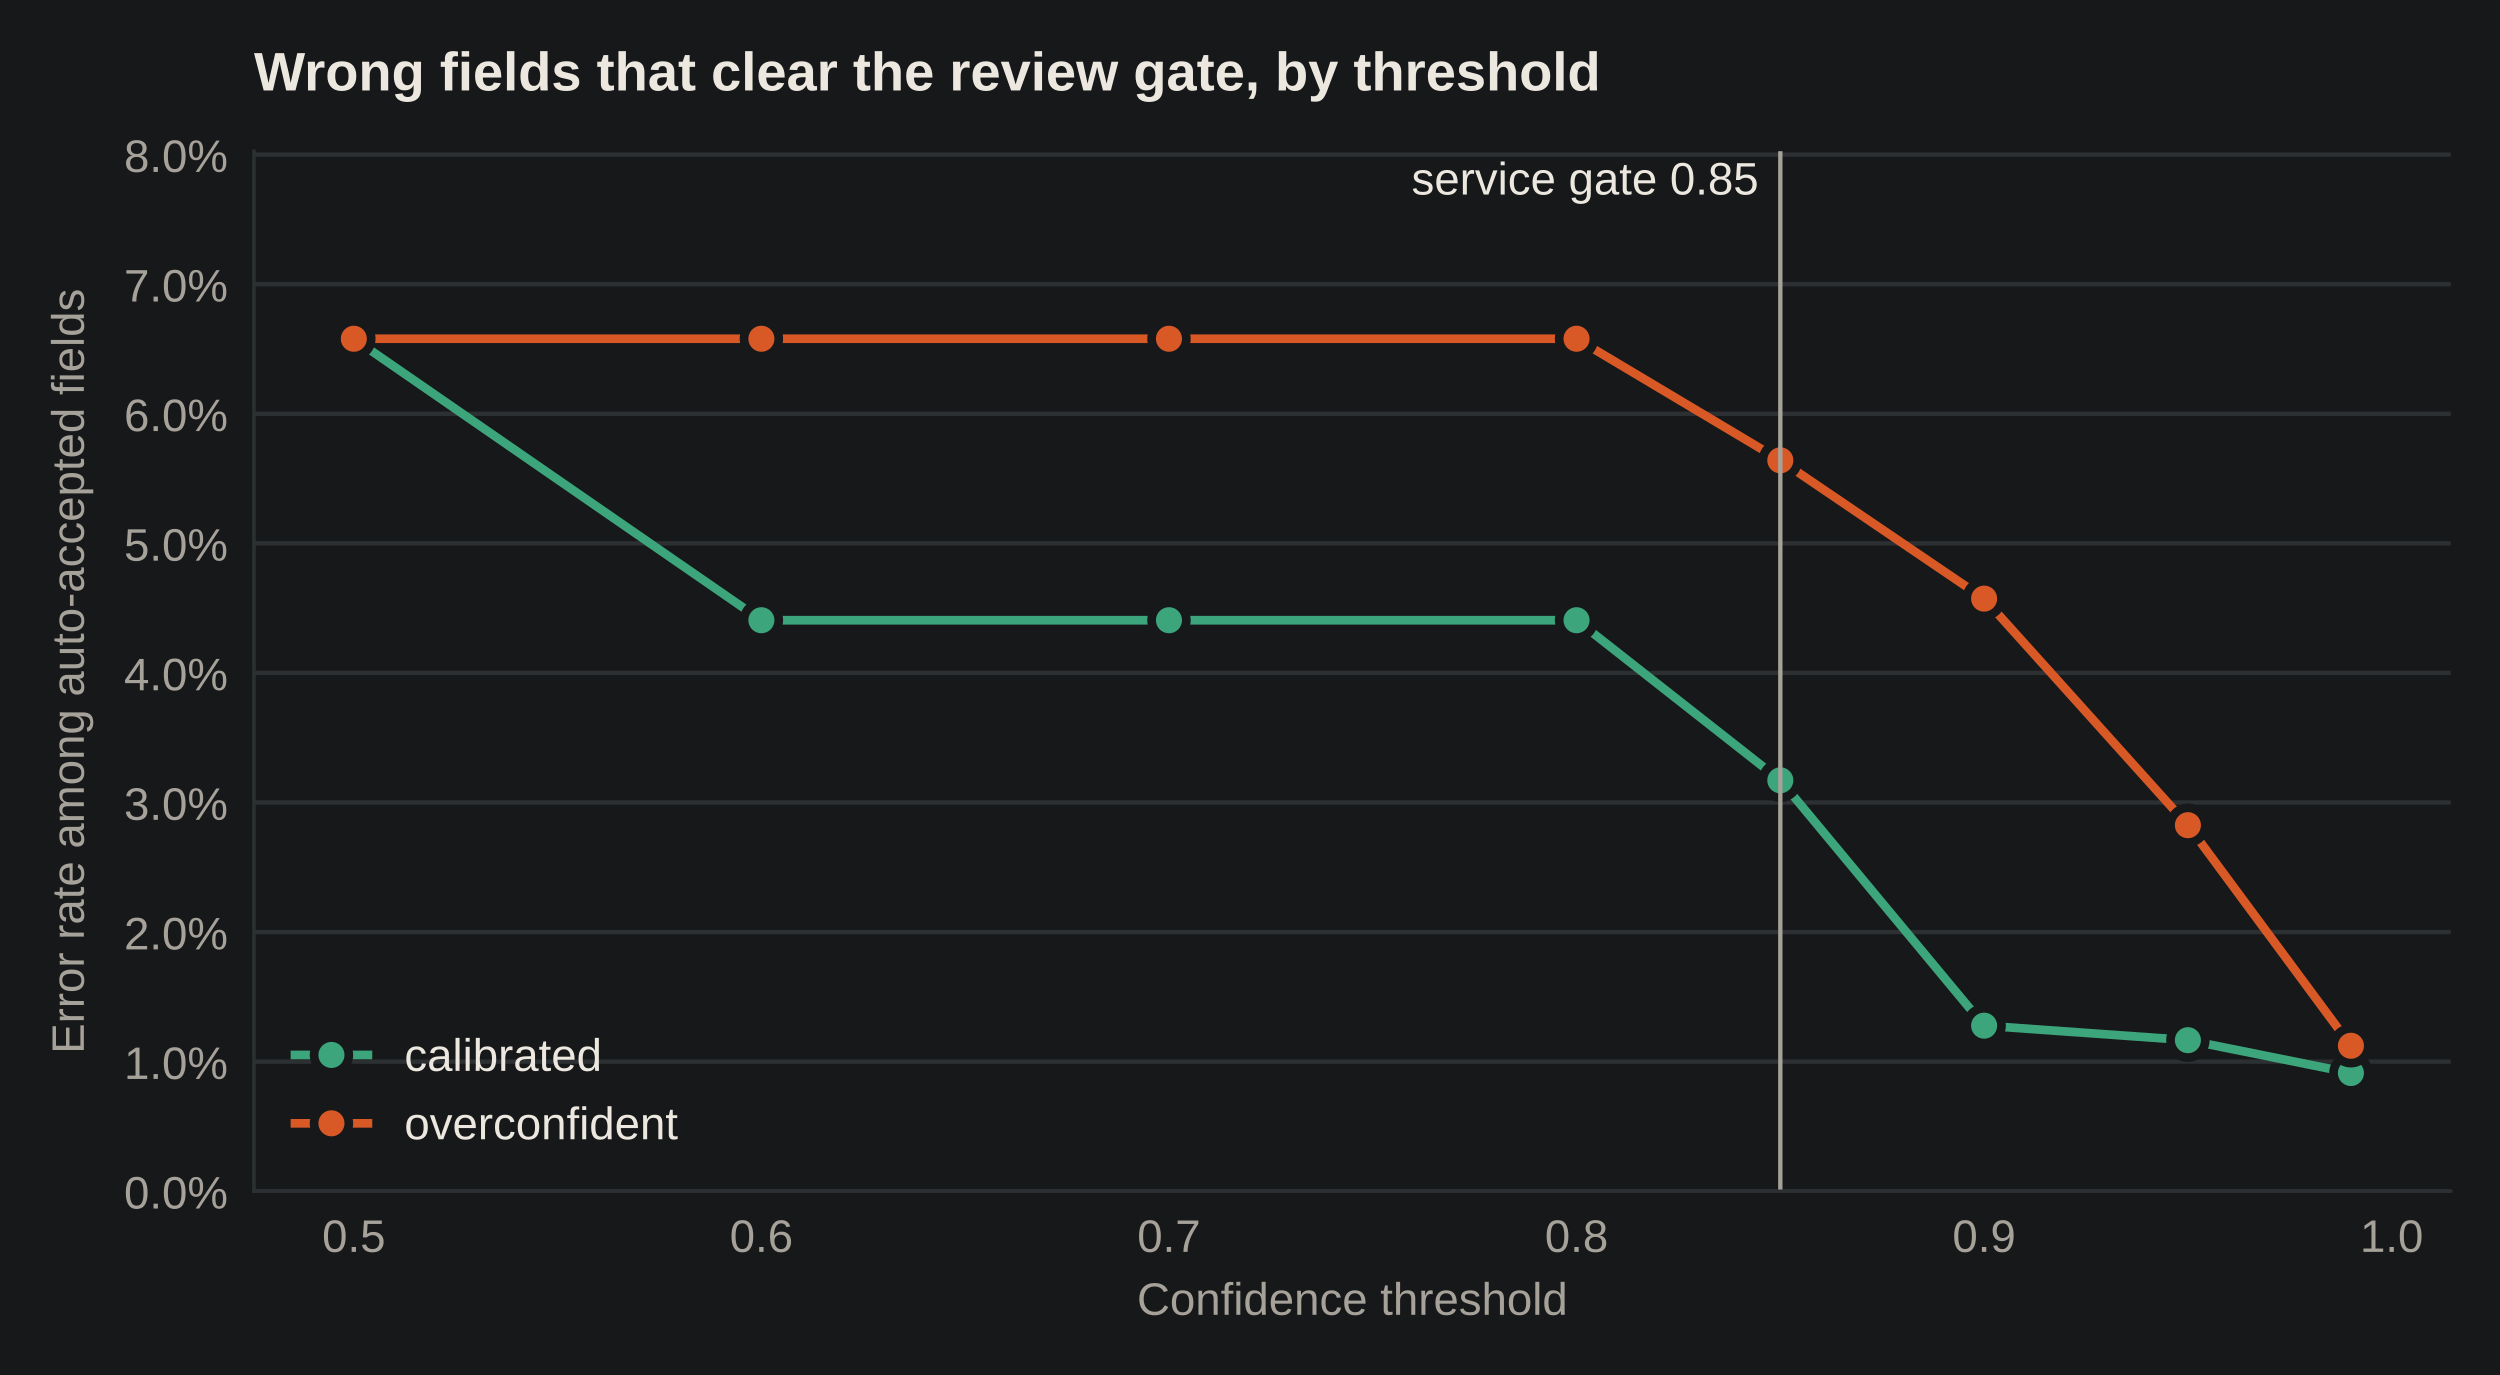
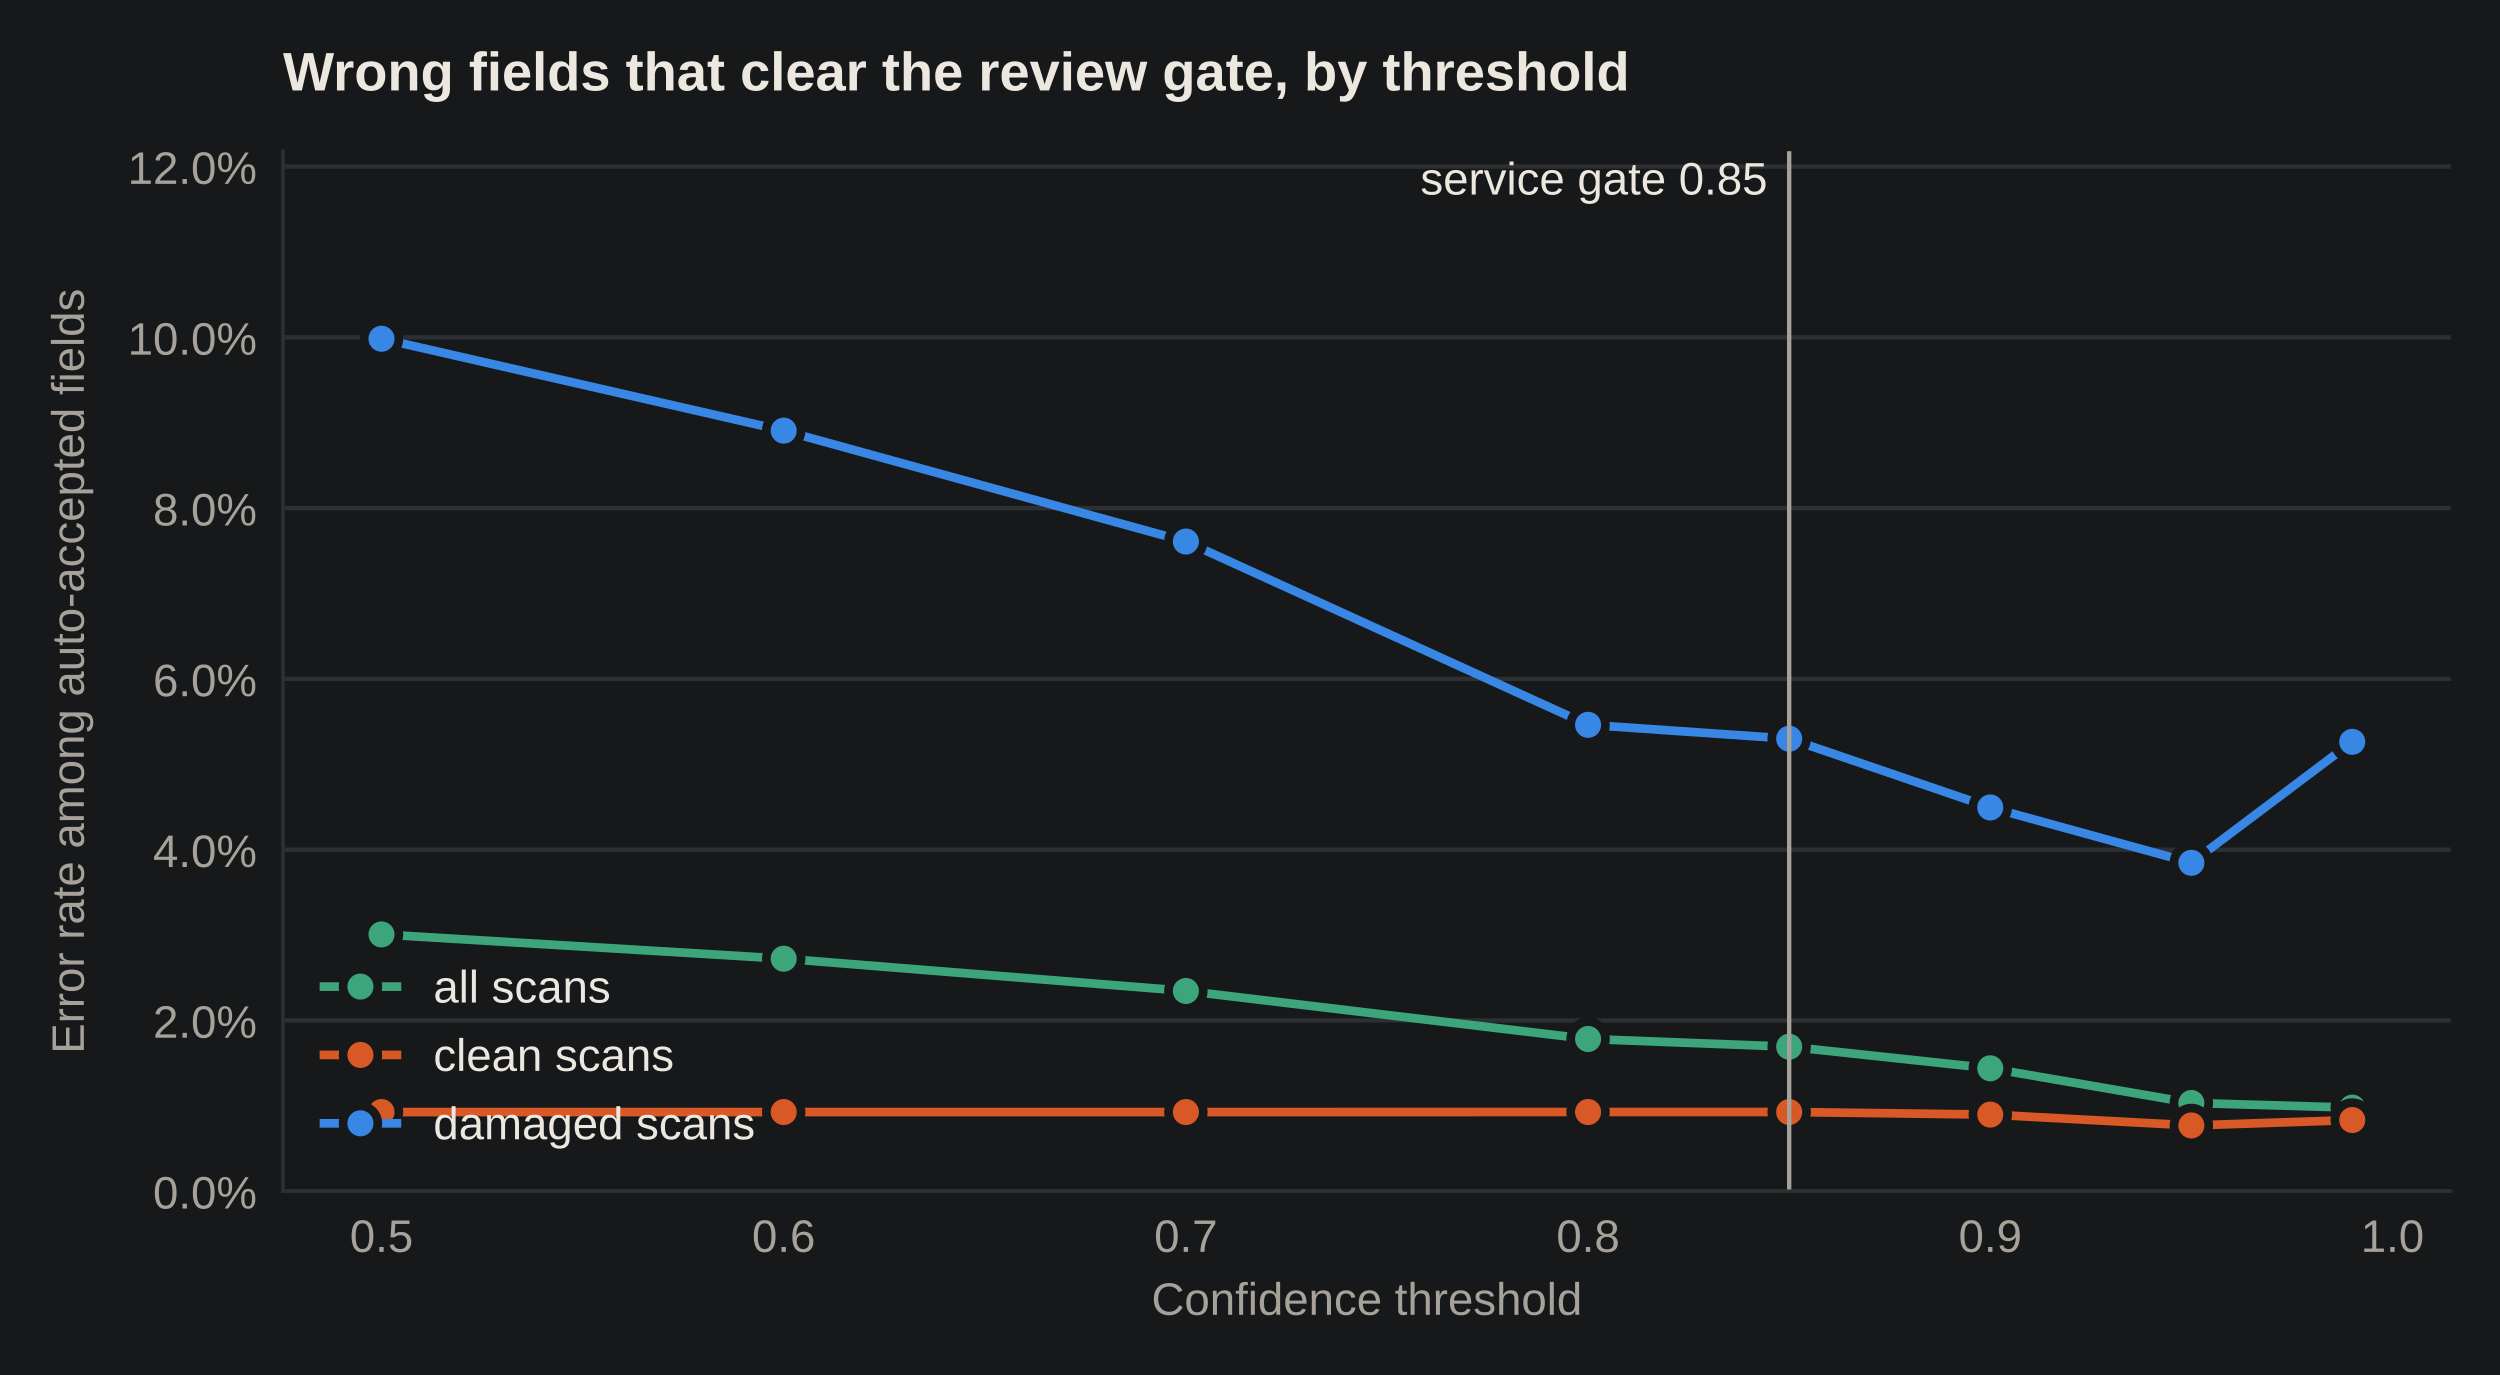
<svg xmlns="http://www.w3.org/2000/svg" xmlns:xlink="http://www.w3.org/1999/xlink" width="576pt" height="316.8pt" viewBox="0 0 576 316.8" version="1.1">
  <defs>
    <style type="text/css">*{stroke-linejoin: round; stroke-linecap: butt}</style>
  </defs>
  <g id="figure_1">
    <g id="patch_1">
      <path d="M 0 316.8 L 576 316.8 L 576 0 L 0 0 z " style="fill: #16181a" />
    </g>
    <g id="axes_1">
      <g id="patch_2">
-         <path d="M 58.516 274.459 L 564.66 274.459 L 564.66 34.838 L 58.516 34.838 z " style="fill: #16181a" />
+         <path d="M 65.196 274.459 L 564.66 274.459 L 564.66 34.838 L 65.196 34.838 z " style="fill: #16181a" />
      </g>
      <g id="matplotlib.axis_1">
        <g id="xtick_1">
          <g id="line2d_1" />
          <g id="text_1">
-             <text style="font-size: 10.5px; font-family: 'IBM Plex Sans', 'Helvetica Neue', Arial, sans-serif; text-anchor: middle; fill: #a6a29a" x="81.522" y="288.437" transform="rotate(-0 81.5223 288.4367)">0.5</text>
+             <text style="font-size: 10.5px; font-family: 'IBM Plex Sans', 'Helvetica Neue', Arial, sans-serif; text-anchor: middle; fill: #a6a29a" x="87.899" y="288.437" transform="rotate(-0 87.89926 288.4367)">0.5</text>
          </g>
        </g>
        <g id="xtick_2">
          <g id="line2d_2" />
          <g id="text_2">
-             <text style="font-size: 10.5px; font-family: 'IBM Plex Sans', 'Helvetica Neue', Arial, sans-serif; text-anchor: middle; fill: #a6a29a" x="175.427" y="288.437" transform="rotate(-0 175.4266 288.4367)">0.6</text>
+             <text style="font-size: 10.5px; font-family: 'IBM Plex Sans', 'Helvetica Neue', Arial, sans-serif; text-anchor: middle; fill: #a6a29a" x="180.564" y="288.437" transform="rotate(-0 180.5641 288.4367)">0.6</text>
          </g>
        </g>
        <g id="xtick_3">
          <g id="line2d_3" />
          <g id="text_3">
-             <text style="font-size: 10.5px; font-family: 'IBM Plex Sans', 'Helvetica Neue', Arial, sans-serif; text-anchor: middle; fill: #a6a29a" x="269.331" y="288.437" transform="rotate(-0 269.3309 288.4367)">0.7</text>
+             <text style="font-size: 10.5px; font-family: 'IBM Plex Sans', 'Helvetica Neue', Arial, sans-serif; text-anchor: middle; fill: #a6a29a" x="273.229" y="288.437" transform="rotate(-0 273.229 288.4367)">0.7</text>
          </g>
        </g>
        <g id="xtick_4">
          <g id="line2d_4" />
          <g id="text_4">
-             <text style="font-size: 10.5px; font-family: 'IBM Plex Sans', 'Helvetica Neue', Arial, sans-serif; text-anchor: middle; fill: #a6a29a" x="363.235" y="288.437" transform="rotate(-0 363.2352 288.4367)">0.8</text>
+             <text style="font-size: 10.5px; font-family: 'IBM Plex Sans', 'Helvetica Neue', Arial, sans-serif; text-anchor: middle; fill: #a6a29a" x="365.894" y="288.437" transform="rotate(-0 365.8939 288.4367)">0.8</text>
          </g>
        </g>
        <g id="xtick_5">
          <g id="line2d_5" />
          <g id="text_5">
-             <text style="font-size: 10.5px; font-family: 'IBM Plex Sans', 'Helvetica Neue', Arial, sans-serif; text-anchor: middle; fill: #a6a29a" x="457.14" y="288.437" transform="rotate(-0 457.1396 288.4367)">0.9</text>
+             <text style="font-size: 10.5px; font-family: 'IBM Plex Sans', 'Helvetica Neue', Arial, sans-serif; text-anchor: middle; fill: #a6a29a" x="458.559" y="288.437" transform="rotate(-0 458.5587 288.4367)">0.9</text>
          </g>
        </g>
        <g id="xtick_6">
          <g id="line2d_6" />
          <g id="text_6">
-             <text style="font-size: 10.5px; font-family: 'IBM Plex Sans', 'Helvetica Neue', Arial, sans-serif; text-anchor: middle; fill: #a6a29a" x="551.044" y="288.437" transform="rotate(-0 551.0439 288.4367)">1.0</text>
+             <text style="font-size: 10.5px; font-family: 'IBM Plex Sans', 'Helvetica Neue', Arial, sans-serif; text-anchor: middle; fill: #a6a29a" x="551.224" y="288.437" transform="rotate(-0 551.2236 288.4367)">1.0</text>
          </g>
        </g>
        <g id="text_7">
-           <text style="font-size: 10.5px; font-family: 'IBM Plex Sans', 'Helvetica Neue', Arial, sans-serif; text-anchor: middle; fill: #a6a29a" x="311.588" y="302.938" transform="rotate(-0 311.5879 302.9375)">Confidence threshold</text>
+           <text style="font-size: 10.5px; font-family: 'IBM Plex Sans', 'Helvetica Neue', Arial, sans-serif; text-anchor: middle; fill: #a6a29a" x="314.928" y="302.938" transform="rotate(-0 314.9282 302.9375)">Confidence threshold</text>
        </g>
      </g>
      <g id="matplotlib.axis_2">
        <g id="ytick_1">
          <g id="line2d_7">
-             <path d="M 58.516 274.459 L 564.66 274.459 " clip-path="url(#pab398793ca)" style="fill: none; stroke: #2c3033; stroke-linecap: square" />
+             <path d="M 65.196 274.459 L 564.66 274.459 " clip-path="url(#p5b985f33a4)" style="fill: none; stroke: #2c3033; stroke-linecap: square" />
          </g>
          <g id="line2d_8" />
          <g id="text_8">
-             <text style="font-size: 10.5px; font-family: 'IBM Plex Sans', 'Helvetica Neue', Arial, sans-serif; text-anchor: end; fill: #a6a29a" x="52.516" y="278.448" transform="rotate(-0 52.51574 278.4479)">0.0%</text>
+             <text style="font-size: 10.5px; font-family: 'IBM Plex Sans', 'Helvetica Neue', Arial, sans-serif; text-anchor: end; fill: #a6a29a" x="59.196" y="278.448" transform="rotate(-0 59.19637 278.4479)">0.0%</text>
          </g>
        </g>
        <g id="ytick_2">
          <g id="line2d_9">
-             <path d="M 58.516 244.605 L 564.66 244.605 " clip-path="url(#pab398793ca)" style="fill: none; stroke: #2c3033; stroke-linecap: square" />
+             <path d="M 65.196 235.113 L 564.66 235.113 " clip-path="url(#p5b985f33a4)" style="fill: none; stroke: #2c3033; stroke-linecap: square" />
          </g>
          <g id="line2d_10" />
          <g id="text_9">
-             <text style="font-size: 10.5px; font-family: 'IBM Plex Sans', 'Helvetica Neue', Arial, sans-serif; text-anchor: end; fill: #a6a29a" x="52.516" y="248.594" transform="rotate(-0 52.51574 248.5935)">1.0%</text>
+             <text style="font-size: 10.5px; font-family: 'IBM Plex Sans', 'Helvetica Neue', Arial, sans-serif; text-anchor: end; fill: #a6a29a" x="59.196" y="239.101" transform="rotate(-0 59.19637 239.1014)">2.0%</text>
          </g>
        </g>
        <g id="ytick_3">
          <g id="line2d_11">
-             <path d="M 58.516 214.75 L 564.66 214.75 " clip-path="url(#pab398793ca)" style="fill: none; stroke: #2c3033; stroke-linecap: square" />
+             <path d="M 65.196 195.766 L 564.66 195.766 " clip-path="url(#p5b985f33a4)" style="fill: none; stroke: #2c3033; stroke-linecap: square" />
          </g>
          <g id="line2d_12" />
          <g id="text_10">
-             <text style="font-size: 10.5px; font-family: 'IBM Plex Sans', 'Helvetica Neue', Arial, sans-serif; text-anchor: end; fill: #a6a29a" x="52.516" y="218.739" transform="rotate(-0 52.51574 218.7391)">2.0%</text>
+             <text style="font-size: 10.5px; font-family: 'IBM Plex Sans', 'Helvetica Neue', Arial, sans-serif; text-anchor: end; fill: #a6a29a" x="59.196" y="199.755" transform="rotate(-0 59.19637 199.7548)">4.0%</text>
          </g>
        </g>
        <g id="ytick_4">
          <g id="line2d_13">
-             <path d="M 58.516 184.896 L 564.66 184.896 " clip-path="url(#pab398793ca)" style="fill: none; stroke: #2c3033; stroke-linecap: square" />
+             <path d="M 65.196 156.42 L 564.66 156.42 " clip-path="url(#p5b985f33a4)" style="fill: none; stroke: #2c3033; stroke-linecap: square" />
          </g>
          <g id="line2d_14" />
          <g id="text_11">
-             <text style="font-size: 10.5px; font-family: 'IBM Plex Sans', 'Helvetica Neue', Arial, sans-serif; text-anchor: end; fill: #a6a29a" x="52.516" y="188.885" transform="rotate(-0 52.51574 188.8846)">3.0%</text>
+             <text style="font-size: 10.5px; font-family: 'IBM Plex Sans', 'Helvetica Neue', Arial, sans-serif; text-anchor: end; fill: #a6a29a" x="59.196" y="160.408" transform="rotate(-0 59.19637 160.4083)">6.0%</text>
          </g>
        </g>
        <g id="ytick_5">
          <g id="line2d_15">
-             <path d="M 58.516 155.041 L 564.66 155.041 " clip-path="url(#pab398793ca)" style="fill: none; stroke: #2c3033; stroke-linecap: square" />
+             <path d="M 65.196 117.073 L 564.66 117.073 " clip-path="url(#p5b985f33a4)" style="fill: none; stroke: #2c3033; stroke-linecap: square" />
          </g>
          <g id="line2d_16" />
          <g id="text_12">
-             <text style="font-size: 10.5px; font-family: 'IBM Plex Sans', 'Helvetica Neue', Arial, sans-serif; text-anchor: end; fill: #a6a29a" x="52.516" y="159.03" transform="rotate(-0 52.51574 159.0302)">4.0%</text>
+             <text style="font-size: 10.5px; font-family: 'IBM Plex Sans', 'Helvetica Neue', Arial, sans-serif; text-anchor: end; fill: #a6a29a" x="59.196" y="121.062" transform="rotate(-0 59.19637 121.0618)">8.0%</text>
          </g>
        </g>
        <g id="ytick_6">
          <g id="line2d_17">
-             <path d="M 58.516 125.187 L 564.66 125.187 " clip-path="url(#pab398793ca)" style="fill: none; stroke: #2c3033; stroke-linecap: square" />
+             <path d="M 65.196 77.726 L 564.66 77.726 " clip-path="url(#p5b985f33a4)" style="fill: none; stroke: #2c3033; stroke-linecap: square" />
          </g>
          <g id="line2d_18" />
          <g id="text_13">
-             <text style="font-size: 10.5px; font-family: 'IBM Plex Sans', 'Helvetica Neue', Arial, sans-serif; text-anchor: end; fill: #a6a29a" x="52.516" y="129.176" transform="rotate(-0 52.51574 129.1758)">5.0%</text>
+             <text style="font-size: 10.5px; font-family: 'IBM Plex Sans', 'Helvetica Neue', Arial, sans-serif; text-anchor: end; fill: #a6a29a" x="59.196" y="81.715" transform="rotate(-0 59.19637 81.7152)">10.0%</text>
          </g>
        </g>
        <g id="ytick_7">
          <g id="line2d_19">
-             <path d="M 58.516 95.333 L 564.66 95.333 " clip-path="url(#pab398793ca)" style="fill: none; stroke: #2c3033; stroke-linecap: square" />
+             <path d="M 65.196 38.38 L 564.66 38.38 " clip-path="url(#p5b985f33a4)" style="fill: none; stroke: #2c3033; stroke-linecap: square" />
          </g>
          <g id="line2d_20" />
          <g id="text_14">
-             <text style="font-size: 10.5px; font-family: 'IBM Plex Sans', 'Helvetica Neue', Arial, sans-serif; text-anchor: end; fill: #a6a29a" x="52.516" y="99.321" transform="rotate(-0 52.51574 99.32133)">6.0%</text>
-           </g>
-         </g>
-         <g id="ytick_8">
-           <g id="line2d_21">
-             <path d="M 58.516 65.478 L 564.66 65.478 " clip-path="url(#pab398793ca)" style="fill: none; stroke: #2c3033; stroke-linecap: square" />
-           </g>
-           <g id="line2d_22" />
-           <g id="text_15">
-             <text style="font-size: 10.5px; font-family: 'IBM Plex Sans', 'Helvetica Neue', Arial, sans-serif; text-anchor: end; fill: #a6a29a" x="52.516" y="69.467" transform="rotate(-0 52.51574 69.4669)">7.0%</text>
-           </g>
-         </g>
-         <g id="ytick_9">
-           <g id="line2d_23">
-             <path d="M 58.516 35.624 L 564.66 35.624 " clip-path="url(#pab398793ca)" style="fill: none; stroke: #2c3033; stroke-linecap: square" />
-           </g>
-           <g id="line2d_24" />
-           <g id="text_16">
-             <text style="font-size: 10.5px; font-family: 'IBM Plex Sans', 'Helvetica Neue', Arial, sans-serif; text-anchor: end; fill: #a6a29a" x="52.516" y="39.612" transform="rotate(-0 52.51574 39.61246)">8.0%</text>
-           </g>
-         </g>
-         <g id="text_17">
+             <text style="font-size: 10.5px; font-family: 'IBM Plex Sans', 'Helvetica Neue', Arial, sans-serif; text-anchor: end; fill: #a6a29a" x="59.196" y="42.369" transform="rotate(-0 59.19637 42.36865)">12.0%</text>
+           </g>
+         </g>
+         <g id="text_15">
          <text style="font-size: 10.5px; font-family: 'IBM Plex Sans', 'Helvetica Neue', Arial, sans-serif; text-anchor: middle; fill: #a6a29a" x="19.318" y="154.649" transform="rotate(-90 19.31836 154.6486)">Error rate among auto-accepted fields</text>
        </g>
      </g>
-       <g id="line2d_25">
-         <path d="M 81.522 78.048 L 175.427 142.901 L 269.331 142.901 L 363.235 142.901 L 410.187 179.783 L 457.14 236.316 L 504.092 239.657 L 541.653 247.22 " clip-path="url(#pab398793ca)" style="fill: none; stroke: #3da57b; stroke-width: 2; stroke-linecap: square" />
+       <g id="line2d_21">
+         <path d="M 87.899 215.291 L 180.564 220.886 L 273.229 228.32 L 365.894 239.384 L 412.226 241.168 L 458.559 246.14 L 504.891 254.13 L 541.957 255.194 " clip-path="url(#p5b985f33a4)" style="fill: none; stroke: #3da57b; stroke-width: 2; stroke-linecap: square" />
        <defs>
          <path id="meac3a1e416" d="M 0 4 C 1.061 4 2.078 3.579 2.828 2.828 C 3.579 2.078 4 1.061 4 0 C 4 -1.061 3.579 -2.078 2.828 -2.828 C 2.078 -3.579 1.061 -4 0 -4 C -1.061 -4 -2.078 -3.579 -2.828 -2.828 C -3.579 -2.078 -4 -1.061 -4 0 C -4 1.061 -3.579 2.078 -2.828 2.828 C -2.078 3.579 -1.061 4 0 4 z " style="stroke: #16181a; stroke-width: 2" />
        </defs>
-         <g clip-path="url(#pab398793ca)">
-           <use xlink:href="#meac3a1e416" x="81.522" y="78.048" style="fill: #3da57b; stroke: #16181a; stroke-width: 2" />
-           <use xlink:href="#meac3a1e416" x="175.427" y="142.901" style="fill: #3da57b; stroke: #16181a; stroke-width: 2" />
-           <use xlink:href="#meac3a1e416" x="269.331" y="142.901" style="fill: #3da57b; stroke: #16181a; stroke-width: 2" />
-           <use xlink:href="#meac3a1e416" x="363.235" y="142.901" style="fill: #3da57b; stroke: #16181a; stroke-width: 2" />
-           <use xlink:href="#meac3a1e416" x="410.187" y="179.783" style="fill: #3da57b; stroke: #16181a; stroke-width: 2" />
-           <use xlink:href="#meac3a1e416" x="457.14" y="236.316" style="fill: #3da57b; stroke: #16181a; stroke-width: 2" />
-           <use xlink:href="#meac3a1e416" x="504.092" y="239.657" style="fill: #3da57b; stroke: #16181a; stroke-width: 2" />
-           <use xlink:href="#meac3a1e416" x="541.653" y="247.22" style="fill: #3da57b; stroke: #16181a; stroke-width: 2" />
-         </g>
-       </g>
-       <g id="line2d_26">
-         <path d="M 81.522 78.048 L 175.427 78.048 L 269.331 78.048 L 363.235 78.048 L 410.187 106.061 L 457.14 137.923 L 504.092 190.125 L 541.653 240.944 " clip-path="url(#pab398793ca)" style="fill: none; stroke: #d95926; stroke-width: 2; stroke-linecap: square" />
+         <g clip-path="url(#p5b985f33a4)">
+           <use xlink:href="#meac3a1e416" x="87.899" y="215.291" style="fill: #3da57b; stroke: #16181a; stroke-width: 2" />
+           <use xlink:href="#meac3a1e416" x="180.564" y="220.886" style="fill: #3da57b; stroke: #16181a; stroke-width: 2" />
+           <use xlink:href="#meac3a1e416" x="273.229" y="228.32" style="fill: #3da57b; stroke: #16181a; stroke-width: 2" />
+           <use xlink:href="#meac3a1e416" x="365.894" y="239.384" style="fill: #3da57b; stroke: #16181a; stroke-width: 2" />
+           <use xlink:href="#meac3a1e416" x="412.226" y="241.168" style="fill: #3da57b; stroke: #16181a; stroke-width: 2" />
+           <use xlink:href="#meac3a1e416" x="458.559" y="246.14" style="fill: #3da57b; stroke: #16181a; stroke-width: 2" />
+           <use xlink:href="#meac3a1e416" x="504.891" y="254.13" style="fill: #3da57b; stroke: #16181a; stroke-width: 2" />
+           <use xlink:href="#meac3a1e416" x="541.957" y="255.194" style="fill: #3da57b; stroke: #16181a; stroke-width: 2" />
+         </g>
+       </g>
+       <g id="line2d_22">
+         <path d="M 87.899 256.217 L 180.564 256.217 L 273.229 256.217 L 365.894 256.208 L 412.226 256.208 L 458.559 256.806 L 504.891 259.303 L 541.957 258.055 " clip-path="url(#p5b985f33a4)" style="fill: none; stroke: #d95926; stroke-width: 2; stroke-linecap: square" />
        <defs>
          <path id="md599ca83db" d="M 0 4 C 1.061 4 2.078 3.579 2.828 2.828 C 3.579 2.078 4 1.061 4 0 C 4 -1.061 3.579 -2.078 2.828 -2.828 C 2.078 -3.579 1.061 -4 0 -4 C -1.061 -4 -2.078 -3.579 -2.828 -2.828 C -3.579 -2.078 -4 -1.061 -4 0 C -4 1.061 -3.579 2.078 -2.828 2.828 C -2.078 3.579 -1.061 4 0 4 z " style="stroke: #16181a; stroke-width: 2" />
        </defs>
-         <g clip-path="url(#pab398793ca)">
-           <use xlink:href="#md599ca83db" x="81.522" y="78.048" style="fill: #d95926; stroke: #16181a; stroke-width: 2" />
-           <use xlink:href="#md599ca83db" x="175.427" y="78.048" style="fill: #d95926; stroke: #16181a; stroke-width: 2" />
-           <use xlink:href="#md599ca83db" x="269.331" y="78.048" style="fill: #d95926; stroke: #16181a; stroke-width: 2" />
-           <use xlink:href="#md599ca83db" x="363.235" y="78.048" style="fill: #d95926; stroke: #16181a; stroke-width: 2" />
-           <use xlink:href="#md599ca83db" x="410.187" y="106.061" style="fill: #d95926; stroke: #16181a; stroke-width: 2" />
-           <use xlink:href="#md599ca83db" x="457.14" y="137.923" style="fill: #d95926; stroke: #16181a; stroke-width: 2" />
-           <use xlink:href="#md599ca83db" x="504.092" y="190.125" style="fill: #d95926; stroke: #16181a; stroke-width: 2" />
-           <use xlink:href="#md599ca83db" x="541.653" y="240.944" style="fill: #d95926; stroke: #16181a; stroke-width: 2" />
-         </g>
-       </g>
-       <g id="line2d_27">
-         <path d="M 410.187 274.459 L 410.187 34.838 " clip-path="url(#pab398793ca)" style="fill: none; stroke: #a6a29a; stroke-linecap: square" />
+         <g clip-path="url(#p5b985f33a4)">
+           <use xlink:href="#md599ca83db" x="87.899" y="256.217" style="fill: #d95926; stroke: #16181a; stroke-width: 2" />
+           <use xlink:href="#md599ca83db" x="180.564" y="256.217" style="fill: #d95926; stroke: #16181a; stroke-width: 2" />
+           <use xlink:href="#md599ca83db" x="273.229" y="256.217" style="fill: #d95926; stroke: #16181a; stroke-width: 2" />
+           <use xlink:href="#md599ca83db" x="365.894" y="256.208" style="fill: #d95926; stroke: #16181a; stroke-width: 2" />
+           <use xlink:href="#md599ca83db" x="412.226" y="256.208" style="fill: #d95926; stroke: #16181a; stroke-width: 2" />
+           <use xlink:href="#md599ca83db" x="458.559" y="256.806" style="fill: #d95926; stroke: #16181a; stroke-width: 2" />
+           <use xlink:href="#md599ca83db" x="504.891" y="259.303" style="fill: #d95926; stroke: #16181a; stroke-width: 2" />
+           <use xlink:href="#md599ca83db" x="541.957" y="258.055" style="fill: #d95926; stroke: #16181a; stroke-width: 2" />
+         </g>
+       </g>
+       <g id="line2d_23">
+         <path d="M 87.899 78.048 L 180.564 99.218 L 273.229 124.771 L 365.894 167 L 412.226 170.2 L 458.559 186.04 L 504.891 198.793 L 541.957 170.916 " clip-path="url(#p5b985f33a4)" style="fill: none; stroke: #3987e5; stroke-width: 2; stroke-linecap: square" />
+         <defs>
+           <path id="mcaab6b9bae" d="M 0 4 C 1.061 4 2.078 3.579 2.828 2.828 C 3.579 2.078 4 1.061 4 0 C 4 -1.061 3.579 -2.078 2.828 -2.828 C 2.078 -3.579 1.061 -4 0 -4 C -1.061 -4 -2.078 -3.579 -2.828 -2.828 C -3.579 -2.078 -4 -1.061 -4 0 C -4 1.061 -3.579 2.078 -2.828 2.828 C -2.078 3.579 -1.061 4 0 4 z " style="stroke: #16181a; stroke-width: 2" />
+         </defs>
+         <g clip-path="url(#p5b985f33a4)">
+           <use xlink:href="#mcaab6b9bae" x="87.899" y="78.048" style="fill: #3987e5; stroke: #16181a; stroke-width: 2" />
+           <use xlink:href="#mcaab6b9bae" x="180.564" y="99.218" style="fill: #3987e5; stroke: #16181a; stroke-width: 2" />
+           <use xlink:href="#mcaab6b9bae" x="273.229" y="124.771" style="fill: #3987e5; stroke: #16181a; stroke-width: 2" />
+           <use xlink:href="#mcaab6b9bae" x="365.894" y="167" style="fill: #3987e5; stroke: #16181a; stroke-width: 2" />
+           <use xlink:href="#mcaab6b9bae" x="412.226" y="170.2" style="fill: #3987e5; stroke: #16181a; stroke-width: 2" />
+           <use xlink:href="#mcaab6b9bae" x="458.559" y="186.04" style="fill: #3987e5; stroke: #16181a; stroke-width: 2" />
+           <use xlink:href="#mcaab6b9bae" x="504.891" y="198.793" style="fill: #3987e5; stroke: #16181a; stroke-width: 2" />
+           <use xlink:href="#mcaab6b9bae" x="541.957" y="170.916" style="fill: #3987e5; stroke: #16181a; stroke-width: 2" />
+         </g>
+       </g>
+       <g id="line2d_24">
+         <path d="M 412.226 274.459 L 412.226 34.838 " clip-path="url(#p5b985f33a4)" style="fill: none; stroke: #a6a29a; stroke-linecap: square" />
      </g>
      <g id="patch_3">
-         <path d="M 58.516 274.459 L 58.516 34.838 " style="fill: none; stroke: #2c3033; stroke-width: 0.8; stroke-linejoin: miter; stroke-linecap: square" />
+         <path d="M 65.196 274.459 L 65.196 34.838 " style="fill: none; stroke: #2c3033; stroke-width: 0.8; stroke-linejoin: miter; stroke-linecap: square" />
      </g>
      <g id="patch_4">
-         <path d="M 58.516 274.459 L 564.66 274.459 " style="fill: none; stroke: #2c3033; stroke-width: 0.8; stroke-linejoin: miter; stroke-linecap: square" />
-       </g>
-       <g id="text_18">
-         <text style="font-size: 10.5px; font-family: 'IBM Plex Sans', 'Helvetica Neue', Arial, sans-serif; text-anchor: end; fill: #ece8e0" x="405.187" y="44.816" transform="rotate(-0 405.1874 44.81641)">service gate 0.85</text>
-       </g>
-       <g id="text_19">
-         <text style="font-weight: 700; font-size: 12.5px; font-family: 'IBM Plex Sans', 'Helvetica Neue', Arial, sans-serif; text-anchor: start; fill: #ece8e0" x="58.516" y="20.838" transform="rotate(-0 58.51574 20.83805)">Wrong fields that clear the review gate, by threshold</text>
+         <path d="M 65.196 274.459 L 564.66 274.459 " style="fill: none; stroke: #2c3033; stroke-width: 0.8; stroke-linejoin: miter; stroke-linecap: square" />
+       </g>
+       <g id="text_16">
+         <text style="font-size: 10.5px; font-family: 'IBM Plex Sans', 'Helvetica Neue', Arial, sans-serif; text-anchor: end; fill: #ece8e0" x="407.226" y="44.816" transform="rotate(-0 407.2263 44.81641)">service gate 0.85</text>
+       </g>
+       <g id="text_17">
+         <text style="font-weight: 700; font-size: 12.5px; font-family: 'IBM Plex Sans', 'Helvetica Neue', Arial, sans-serif; text-anchor: start; fill: #ece8e0" x="65.196" y="20.838" transform="rotate(-0 65.19637 20.83805)">Wrong fields that clear the review gate, by threshold</text>
      </g>
      <g id="legend_1">
-         <g id="line2d_28">
-           <path d="M 67.966 243.061 L 76.366 243.061 L 84.766 243.061 " style="fill: none; stroke: #3da57b; stroke-width: 2; stroke-linecap: square" />
+         <g id="line2d_25">
+           <path d="M 74.646 227.31 L 83.046 227.31 L 91.446 227.31 " style="fill: none; stroke: #3da57b; stroke-width: 2; stroke-linecap: square" />
          <g>
-             <use xlink:href="#meac3a1e416" x="76.366" y="243.061" style="fill: #3da57b; stroke: #16181a; stroke-width: 2" />
+             <use xlink:href="#meac3a1e416" x="83.046" y="227.31" style="fill: #3da57b; stroke: #16181a; stroke-width: 2" />
+           </g>
+         </g>
+         <g id="text_18">
+           <text style="font-size: 10.5px; font-family: 'IBM Plex Sans', 'Helvetica Neue', Arial, sans-serif; text-anchor: start; fill: #ece8e0" x="99.846" y="230.985" transform="rotate(-0 99.84637 230.9851)">all scans</text>
+         </g>
+         <g id="line2d_26">
+           <path d="M 74.646 243.061 L 83.046 243.061 L 91.446 243.061 " style="fill: none; stroke: #d95926; stroke-width: 2; stroke-linecap: square" />
+           <g>
+             <use xlink:href="#md599ca83db" x="83.046" y="243.061" style="fill: #d95926; stroke: #16181a; stroke-width: 2" />
+           </g>
+         </g>
+         <g id="text_19">
+           <text style="font-size: 10.5px; font-family: 'IBM Plex Sans', 'Helvetica Neue', Arial, sans-serif; text-anchor: start; fill: #ece8e0" x="99.846" y="246.736" transform="rotate(-0 99.84637 246.7359)">clean scans</text>
+         </g>
+         <g id="line2d_27">
+           <path d="M 74.646 258.812 L 83.046 258.812 L 91.446 258.812 " style="fill: none; stroke: #3987e5; stroke-width: 2; stroke-linecap: square" />
+           <g>
+             <use xlink:href="#mcaab6b9bae" x="83.046" y="258.812" style="fill: #3987e5; stroke: #16181a; stroke-width: 2" />
          </g>
        </g>
        <g id="text_20">
-           <text style="font-size: 10.5px; font-family: 'IBM Plex Sans', 'Helvetica Neue', Arial, sans-serif; text-anchor: start; fill: #ece8e0" x="93.166" y="246.736" transform="rotate(-0 93.16574 246.7359)">calibrated</text>
-         </g>
-         <g id="line2d_29">
-           <path d="M 67.966 258.812 L 76.366 258.812 L 84.766 258.812 " style="fill: none; stroke: #d95926; stroke-width: 2; stroke-linecap: square" />
-           <g>
-             <use xlink:href="#md599ca83db" x="76.366" y="258.812" style="fill: #d95926; stroke: #16181a; stroke-width: 2" />
-           </g>
-         </g>
-         <g id="text_21">
-           <text style="font-size: 10.5px; font-family: 'IBM Plex Sans', 'Helvetica Neue', Arial, sans-serif; text-anchor: start; fill: #ece8e0" x="93.166" y="262.487" transform="rotate(-0 93.16574 262.4867)">overconfident</text>
+           <text style="font-size: 10.5px; font-family: 'IBM Plex Sans', 'Helvetica Neue', Arial, sans-serif; text-anchor: start; fill: #ece8e0" x="99.846" y="262.487" transform="rotate(-0 99.84637 262.4867)">damaged scans</text>
        </g>
      </g>
    </g>
  </g>
  <defs>
-     <clipPath id="pab398793ca">
-       <rect x="58.516" y="34.838" width="506.144" height="239.621" />
+     <clipPath id="p5b985f33a4">
+       <rect x="65.196" y="34.838" width="499.464" height="239.621" />
    </clipPath>
  </defs>
</svg>
